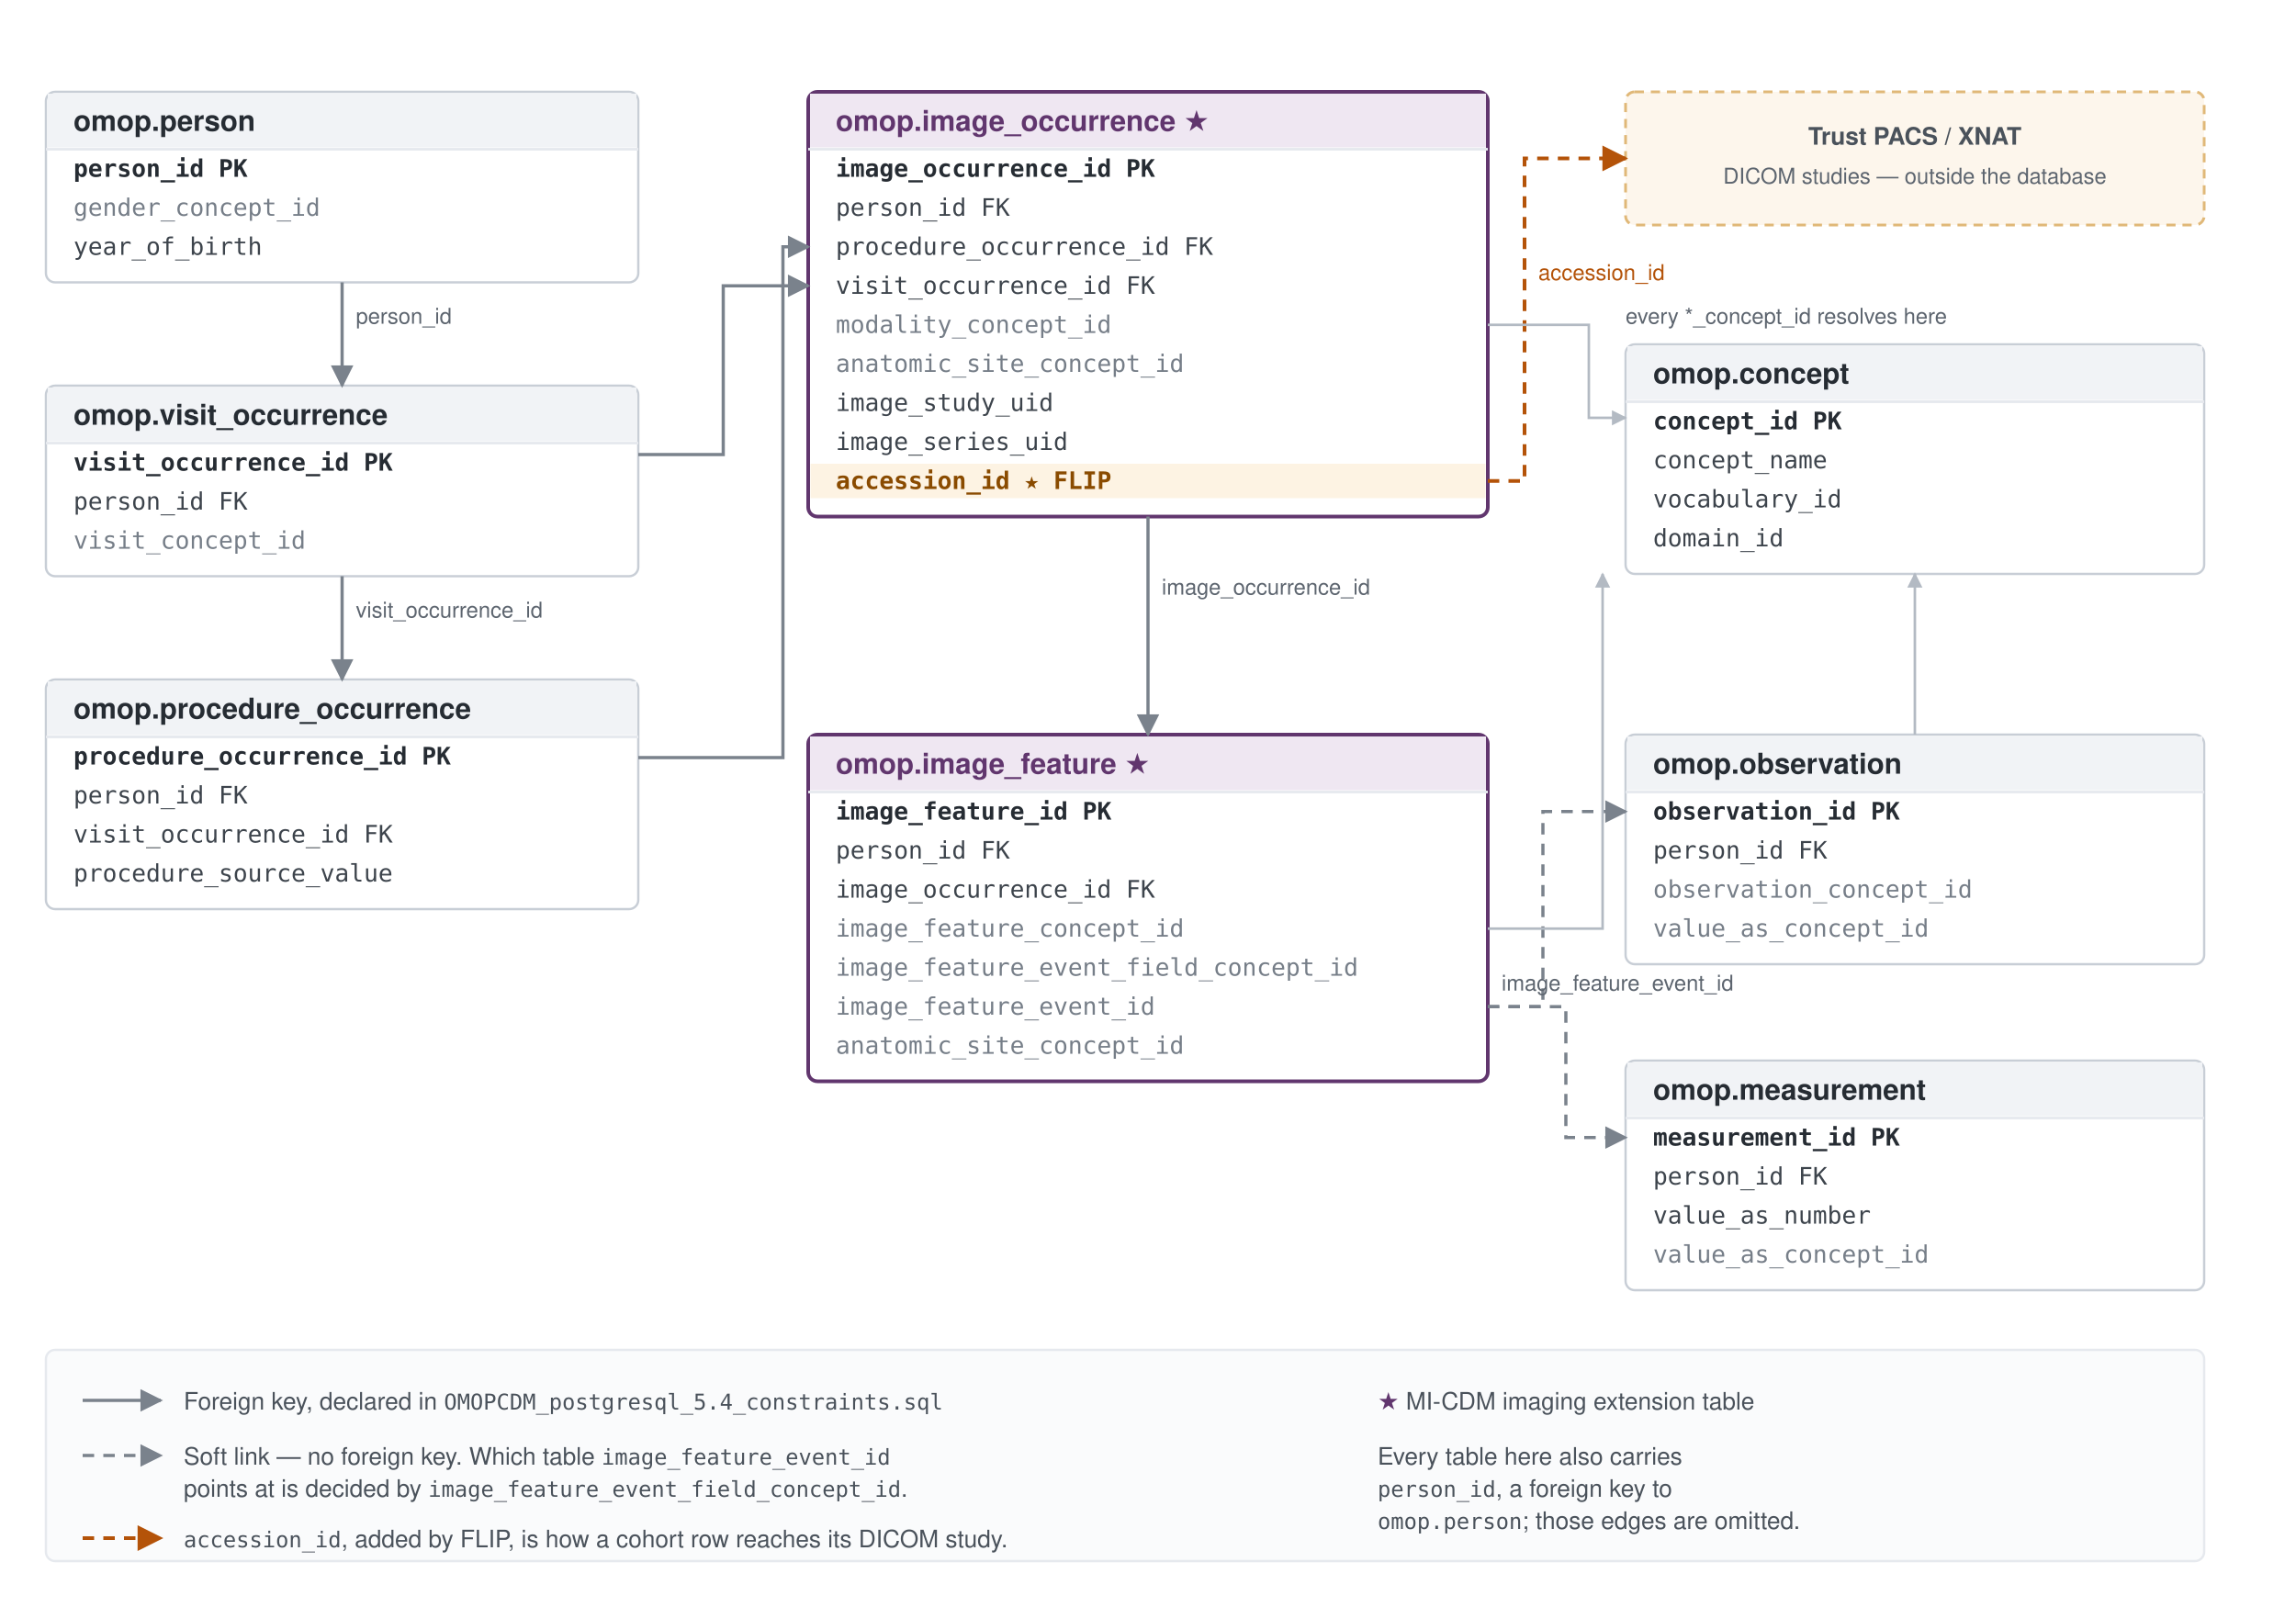
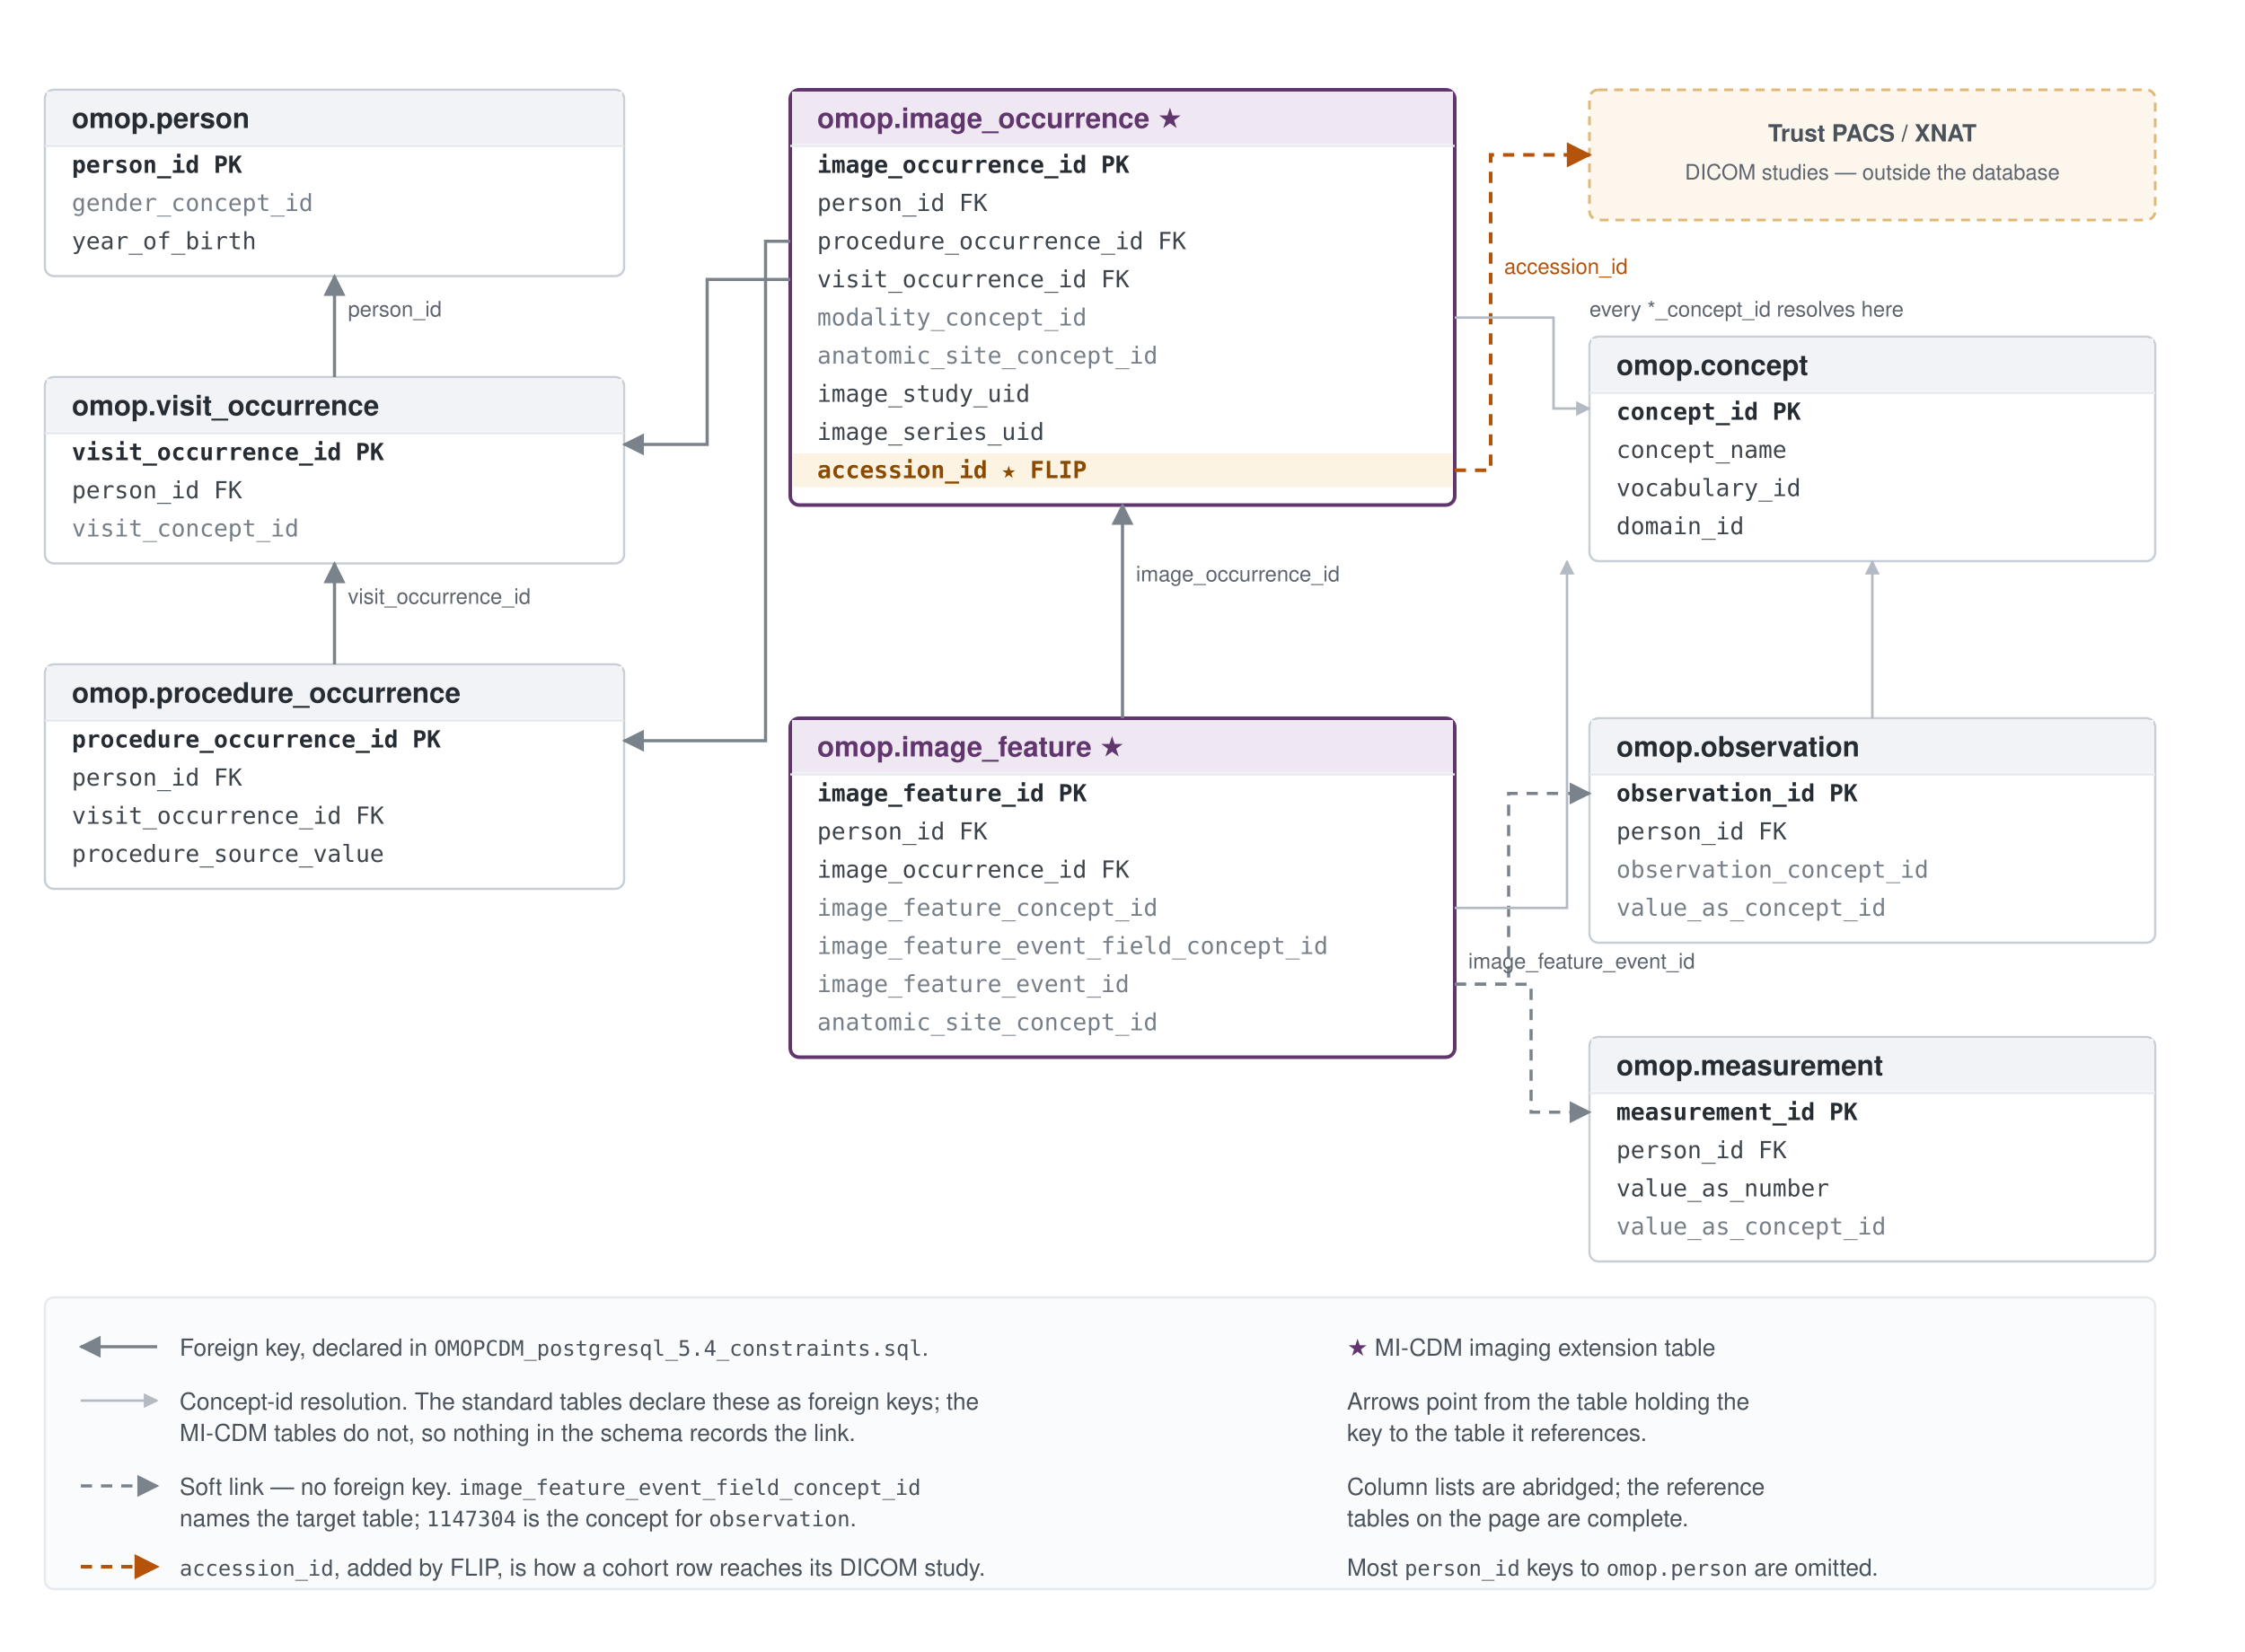
- <svg xmlns="http://www.w3.org/2000/svg" viewBox="0 0 1000 700" width="1000" height="700" role="img" aria-labelledby="erd-title erd-desc" font-family="Helvetica, Arial, sans-serif">
+ <svg xmlns="http://www.w3.org/2000/svg" viewBox="0 0 1000 736" width="1000" height="736" role="img" aria-labelledby="erd-title erd-desc" font-family="Helvetica, Arial, sans-serif">
  <style>
    .box     { fill: #ffffff; stroke: #c8ced6; stroke-width: 1; }
    .box-mi  { fill: #ffffff; stroke: #61366E; stroke-width: 1.6; }
    .hdr     { fill: #f1f3f6; }
    .hdr-mi  { fill: #efe7f2; }
    .tname   { font-size: 12.5px; font-weight: 700; fill: #262c33; }
    .tname-mi{ font-size: 12.5px; font-weight: 700; fill: #61366E; }
    .col     { font-size: 10.5px; fill: #3d444c;
               font-family: ui-monospace, SFMono-Regular, Menlo, Consolas, monospace; }
    .col-pk  { font-weight: 700; fill: #262c33; }
    .col-dim { fill: #767e88; }
    .col-hi  { font-weight: 700; fill: #8a4b00; }
    .rule    { stroke: #e6e9ee; stroke-width: 1; }
    .edge    { stroke: #7a828c; stroke-width: 1.4; fill: none; }
    .edge-c  { stroke: #b3bac3; stroke-width: 1.1; fill: none; }
    .edge-s  { stroke: #7a828c; stroke-width: 1.4; fill: none; stroke-dasharray: 5 4; }
    .edge-a  { stroke: #b45309; stroke-width: 1.6; fill: none; stroke-dasharray: 5 4; }
    .lbl     { font-size: 9.5px; fill: #5d656f; }
    .lbl-a   { font-size: 9.5px; fill: #b45309; }
    .note    { font-size: 10.5px; fill: #4a525b; }
    .note-b  { font-size: 10.5px; fill: #4a525b; font-weight: 700; }
  </style>
  <defs>
    <marker id="ar" viewBox="0 0 10 10" refX="9" refY="5" markerWidth="7" markerHeight="7" orient="auto-start-reverse">
      <path d="M 0 0 L 10 5 L 0 10 z" fill="#7a828c" />
    </marker>
    <marker id="ar-c" viewBox="0 0 10 10" refX="9" refY="5" markerWidth="6" markerHeight="6" orient="auto-start-reverse">
      <path d="M 0 0 L 10 5 L 0 10 z" fill="#b3bac3" />
    </marker>
    <marker id="ar-a" viewBox="0 0 10 10" refX="9" refY="5" markerWidth="7" markerHeight="7" orient="auto-start-reverse">
      <path d="M 0 0 L 10 5 L 0 10 z" fill="#b45309" />
    </marker>
  </defs>
-   <rect x="0" y="0" width="1000" height="700" fill="#ffffff" />
+   <rect x="0" y="0" width="1000" height="736" fill="#ffffff" />
  <g>
    <rect x="708" y="40" width="252" height="58" rx="4" fill="#fdf6ec" stroke="#e0b878" stroke-width="1.2" stroke-dasharray="4 3" />
    <text x="834" y="63" class="note-b" text-anchor="middle">Trust PACS / XNAT</text>
    <text x="834" y="80" class="lbl" text-anchor="middle">DICOM studies — outside the database</text>
  </g>
  <g>
    <rect x="20" y="40" width="258" height="83" rx="4" class="box" />
-     <path d="M 20 65 h 258" class="rule" />
-     <path d="M 20.5 44 h 257 a 0 0 0 0 0 0 0" fill="none" />
    <rect x="20.8" y="40.8" width="256.4" height="23.4" class="hdr" />
    <path d="M 20 65 h 258" class="rule" />
    <text x="32" y="57" class="tname">omop.person</text>
    <text x="32" y="77" class="col col-pk">person_id  PK</text>
    <text x="32" y="94" class="col col-dim">gender_concept_id</text>
    <text x="32" y="111" class="col">year_of_birth</text>
  </g>
  <g>
    <rect x="20" y="168" width="258" height="83" rx="4" class="box" />
-     <path d="M 20 193 h 258" class="rule" />
-     <path d="M 20.5 172 h 257 a 0 0 0 0 0 0 0" fill="none" />
    <rect x="20.8" y="168.8" width="256.4" height="23.4" class="hdr" />
    <path d="M 20 193 h 258" class="rule" />
    <text x="32" y="185" class="tname">omop.visit_occurrence</text>
    <text x="32" y="205" class="col col-pk">visit_occurrence_id  PK</text>
    <text x="32" y="222" class="col">person_id  FK</text>
    <text x="32" y="239" class="col col-dim">visit_concept_id</text>
  </g>
  <g>
    <rect x="20" y="296" width="258" height="100" rx="4" class="box" />
-     <path d="M 20 321 h 258" class="rule" />
-     <path d="M 20.5 300 h 257 a 0 0 0 0 0 0 0" fill="none" />
    <rect x="20.8" y="296.8" width="256.4" height="23.4" class="hdr" />
    <path d="M 20 321 h 258" class="rule" />
    <text x="32" y="313" class="tname">omop.procedure_occurrence</text>
    <text x="32" y="333" class="col col-pk">procedure_occurrence_id  PK</text>
    <text x="32" y="350" class="col">person_id  FK</text>
    <text x="32" y="367" class="col">visit_occurrence_id  FK</text>
    <text x="32" y="384" class="col">procedure_source_value</text>
  </g>
  <g>
    <rect x="352" y="40" width="296" height="185" rx="4" class="box-mi" />
-     <path d="M 352 65 h 296" class="rule" />
-     <path d="M 352.5 44 h 295 a 0 0 0 0 0 0 0" fill="none" />
    <rect x="352.8" y="40.8" width="294.4" height="23.4" class="hdr-mi" />
    <path d="M 352 65 h 296" class="rule" />
    <text x="364" y="57" class="tname-mi">omop.image_occurrence  ★</text>
    <text x="364" y="77" class="col col-pk">image_occurrence_id  PK</text>
    <text x="364" y="94" class="col">person_id  FK</text>
    <text x="364" y="111" class="col">procedure_occurrence_id  FK</text>
    <text x="364" y="128" class="col">visit_occurrence_id  FK</text>
    <text x="364" y="145" class="col col-dim">modality_concept_id</text>
    <text x="364" y="162" class="col col-dim">anatomic_site_concept_id</text>
    <text x="364" y="179" class="col">image_study_uid</text>
    <text x="364" y="196" class="col">image_series_uid</text>
    <rect x="353" y="202" width="294" height="15" fill="#fdf3e3" />
    <text x="364" y="213" class="col col-hi">accession_id  ★ FLIP</text>
  </g>
  <g>
    <rect x="352" y="320" width="296" height="151" rx="4" class="box-mi" />
-     <path d="M 352 345 h 296" class="rule" />
-     <path d="M 352.5 324 h 295 a 0 0 0 0 0 0 0" fill="none" />
    <rect x="352.8" y="320.8" width="294.4" height="23.4" class="hdr-mi" />
    <path d="M 352 345 h 296" class="rule" />
    <text x="364" y="337" class="tname-mi">omop.image_feature  ★</text>
    <text x="364" y="357" class="col col-pk">image_feature_id  PK</text>
    <text x="364" y="374" class="col">person_id  FK</text>
    <text x="364" y="391" class="col">image_occurrence_id  FK</text>
    <text x="364" y="408" class="col col-dim">image_feature_concept_id</text>
    <text x="364" y="425" class="col col-dim">image_feature_event_field_concept_id</text>
    <text x="364" y="442" class="col col-dim">image_feature_event_id</text>
    <text x="364" y="459" class="col col-dim">anatomic_site_concept_id</text>
  </g>
  <g>
    <rect x="708" y="150" width="252" height="100" rx="4" class="box" />
-     <path d="M 708 175 h 252" class="rule" />
-     <path d="M 708.5 154 h 251 a 0 0 0 0 0 0 0" fill="none" />
    <rect x="708.8" y="150.8" width="250.4" height="23.4" class="hdr" />
    <path d="M 708 175 h 252" class="rule" />
    <text x="720" y="167" class="tname">omop.concept</text>
    <text x="720" y="187" class="col col-pk">concept_id  PK</text>
    <text x="720" y="204" class="col">concept_name</text>
    <text x="720" y="221" class="col">vocabulary_id</text>
    <text x="720" y="238" class="col">domain_id</text>
  </g>
  <g>
    <rect x="708" y="320" width="252" height="100" rx="4" class="box" />
-     <path d="M 708 345 h 252" class="rule" />
-     <path d="M 708.5 324 h 251 a 0 0 0 0 0 0 0" fill="none" />
    <rect x="708.8" y="320.8" width="250.4" height="23.4" class="hdr" />
    <path d="M 708 345 h 252" class="rule" />
    <text x="720" y="337" class="tname">omop.observation</text>
    <text x="720" y="357" class="col col-pk">observation_id  PK</text>
    <text x="720" y="374" class="col">person_id  FK</text>
    <text x="720" y="391" class="col col-dim">observation_concept_id</text>
    <text x="720" y="408" class="col col-dim">value_as_concept_id</text>
  </g>
  <g>
    <rect x="708" y="462" width="252" height="100" rx="4" class="box" />
-     <path d="M 708 487 h 252" class="rule" />
-     <path d="M 708.5 466 h 251 a 0 0 0 0 0 0 0" fill="none" />
    <rect x="708.8" y="462.8" width="250.4" height="23.4" class="hdr" />
    <path d="M 708 487 h 252" class="rule" />
    <text x="720" y="479" class="tname">omop.measurement</text>
    <text x="720" y="499" class="col col-pk">measurement_id  PK</text>
    <text x="720" y="516" class="col">person_id  FK</text>
    <text x="720" y="533" class="col">value_as_number</text>
    <text x="720" y="550" class="col col-dim">value_as_concept_id</text>
  </g>
-   <path d="M 149 123 V 168" class="edge" marker-end="url(#ar)" />
+   <path d="M 149 123 V 168" class="edge" marker-start="url(#ar)" />
  <text x="155" y="141" class="lbl">person_id</text>
-   <path d="M 149 251 V 296" class="edge" marker-end="url(#ar)" />
+   <path d="M 149 251 V 296" class="edge" marker-start="url(#ar)" />
  <text x="155" y="269" class="lbl">visit_occurrence_id</text>
-   <path d="M 278 198 H 315 V 124.5 H 352" class="edge" marker-end="url(#ar)" />
-   <path d="M 278 330 H 341 V 107.5 H 352" class="edge" marker-end="url(#ar)" />
-   <path d="M 500 225 V 320" class="edge" marker-end="url(#ar)" />
+   <path d="M 278 198 H 315 V 124.5 H 352" class="edge" marker-start="url(#ar)" />
+   <path d="M 278 330 H 341 V 107.5 H 352" class="edge" marker-start="url(#ar)" />
+   <path d="M 500 225 V 320" class="edge" marker-start="url(#ar)" />
  <text x="506" y="259" class="lbl">image_occurrence_id</text>
  <path d="M 648 209.5 H 664 V 69 H 708" class="edge-a" marker-end="url(#ar-a)" />
  <text x="670" y="122" class="lbl-a">accession_id</text>
  <path d="M 648 438.5 H 672 V 353.5 H 708" class="edge-s" marker-end="url(#ar)" />
  <path d="M 648 438.5 H 682 V 495.5 H 708" class="edge-s" marker-end="url(#ar)" />
  <text x="654" y="431.5" class="lbl">image_feature_event_id</text>
  <path d="M 648 141.5 H 692 V 182 H 708" class="edge-c" marker-end="url(#ar-c)" />
  <path d="M 648 404.5 H 698 V 250" class="edge-c" marker-end="url(#ar-c)" />
  <path d="M 834 320 V 250" class="edge-c" marker-end="url(#ar-c)" />
  <text x="708" y="141" class="lbl">every *_concept_id resolves here</text>
-   <rect x="20" y="588" width="940" height="92" rx="4" fill="#fafbfc" stroke="#e6e9ee" />
-   <path d="M 36 610 h 34" class="edge" marker-end="url(#ar)" />
-   <text x="80" y="614" class="note">Foreign key, declared in
-     <tspan font-family="ui-monospace, SFMono-Regular, Menlo, Consolas, monospace" font-size="9.5px">OMOPCDM_postgresql_5.4_constraints.sql</tspan>
+   <rect x="20" y="578" width="940" height="130" rx="4" fill="#fafbfc" stroke="#e6e9ee" />
+   <path d="M 36 600 h 34" class="edge" marker-start="url(#ar)" />
+   <text x="80" y="604" class="note">Foreign key, declared in <tspan font-family="ui-monospace, SFMono-Regular, Menlo, Consolas, monospace" font-size="9.5px">OMOPCDM_postgresql_5.4_constraints.sql</tspan>.</text>
+   <path d="M 36 624 h 34" class="edge-c" marker-end="url(#ar-c)" />
+   <text x="80" y="628" class="note">Concept-id resolution. The standard tables declare these as foreign keys; the</text>
+   <text x="80" y="642" class="note">MI-CDM tables do not, so nothing in the schema records the link.</text>
+   <path d="M 36 662 h 34" class="edge-s" marker-end="url(#ar)" />
+   <text x="80" y="666" class="note">Soft link — no foreign key. <tspan font-family="ui-monospace, SFMono-Regular, Menlo, Consolas, monospace" font-size="9.5px">image_feature_event_field_concept_id</tspan>
  </text>
-   <path d="M 36 634 h 34" class="edge-s" marker-end="url(#ar)" />
-   <text x="80" y="638" class="note">Soft link — no foreign key. Which table <tspan font-family="ui-monospace, SFMono-Regular, Menlo, Consolas, monospace" font-size="9.5px">image_feature_event_id</tspan>
-   </text>
-   <text x="80" y="652" class="note">points at is decided by <tspan font-family="ui-monospace, SFMono-Regular, Menlo, Consolas, monospace" font-size="9.5px">image_feature_event_field_concept_id</tspan>.</text>
-   <path d="M 36 670 h 34" class="edge-a" marker-end="url(#ar-a)" />
-   <text x="80" y="674" class="note">
+   <text x="80" y="680" class="note">names the target table; <tspan font-family="ui-monospace, SFMono-Regular, Menlo, Consolas, monospace" font-size="9.5px">1147304</tspan> is the concept for <tspan font-family="ui-monospace, SFMono-Regular, Menlo, Consolas, monospace" font-size="9.5px">observation</tspan>.</text>
+   <path d="M 36 698 h 34" class="edge-a" marker-end="url(#ar-a)" />
+   <text x="80" y="702" class="note">
    <tspan font-family="ui-monospace, SFMono-Regular, Menlo, Consolas, monospace" font-size="9.5px">accession_id</tspan>, added by FLIP, is how a cohort row reaches its DICOM study.</text>
-   <text x="600" y="614" class="note">
+   <text x="600" y="604" class="note">
    <tspan fill="#61366E" font-weight="700">★</tspan>  MI-CDM imaging extension table</text>
-   <text x="600" y="638" class="note">Every table here also carries</text>
-   <text x="600" y="652" class="note">
-     <tspan font-family="ui-monospace, SFMono-Regular, Menlo, Consolas, monospace" font-size="9.5px">person_id</tspan>, a foreign key to</text>
-   <text x="600" y="666" class="note">
-     <tspan font-family="ui-monospace, SFMono-Regular, Menlo, Consolas, monospace" font-size="9.5px">omop.person</tspan>; those edges are omitted.</text>
+   <text x="600" y="628" class="note">Arrows point from the table holding the</text>
+   <text x="600" y="642" class="note">key to the table it references.</text>
+   <text x="600" y="666" class="note">Column lists are abridged; the reference</text>
+   <text x="600" y="680" class="note">tables on the page are complete.</text>
+   <text x="600" y="702" class="note">Most <tspan font-family="ui-monospace, SFMono-Regular, Menlo, Consolas, monospace" font-size="9.5px">person_id</tspan> keys to <tspan font-family="ui-monospace, SFMono-Regular, Menlo, Consolas, monospace" font-size="9.5px">omop.person</tspan> are omitted.</text>
</svg>
